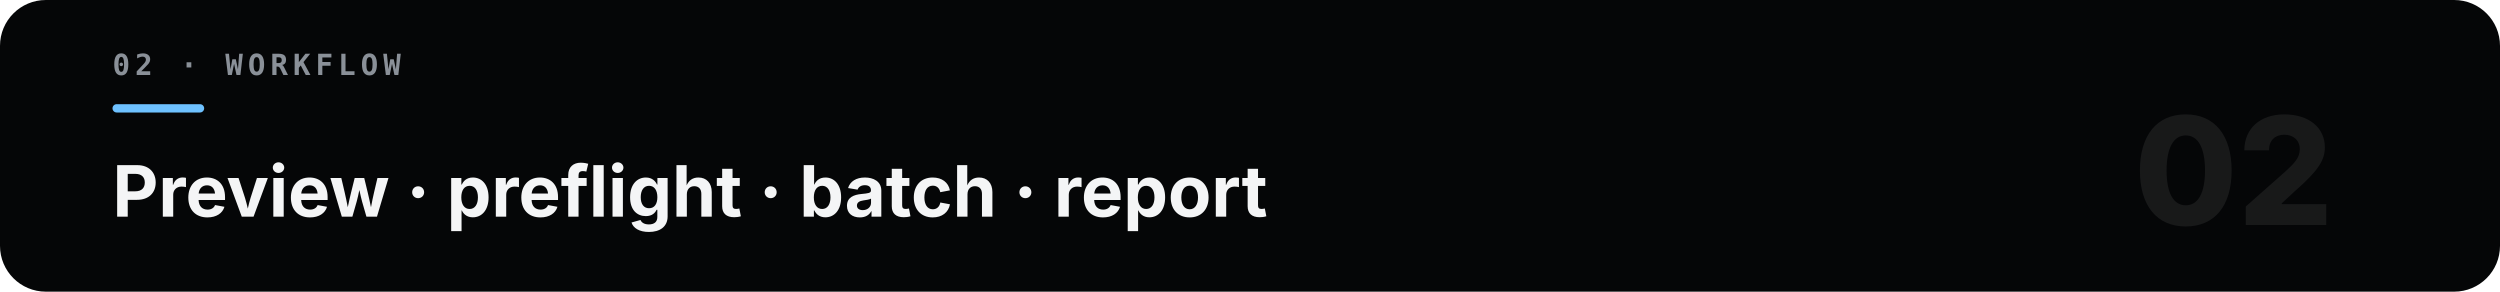
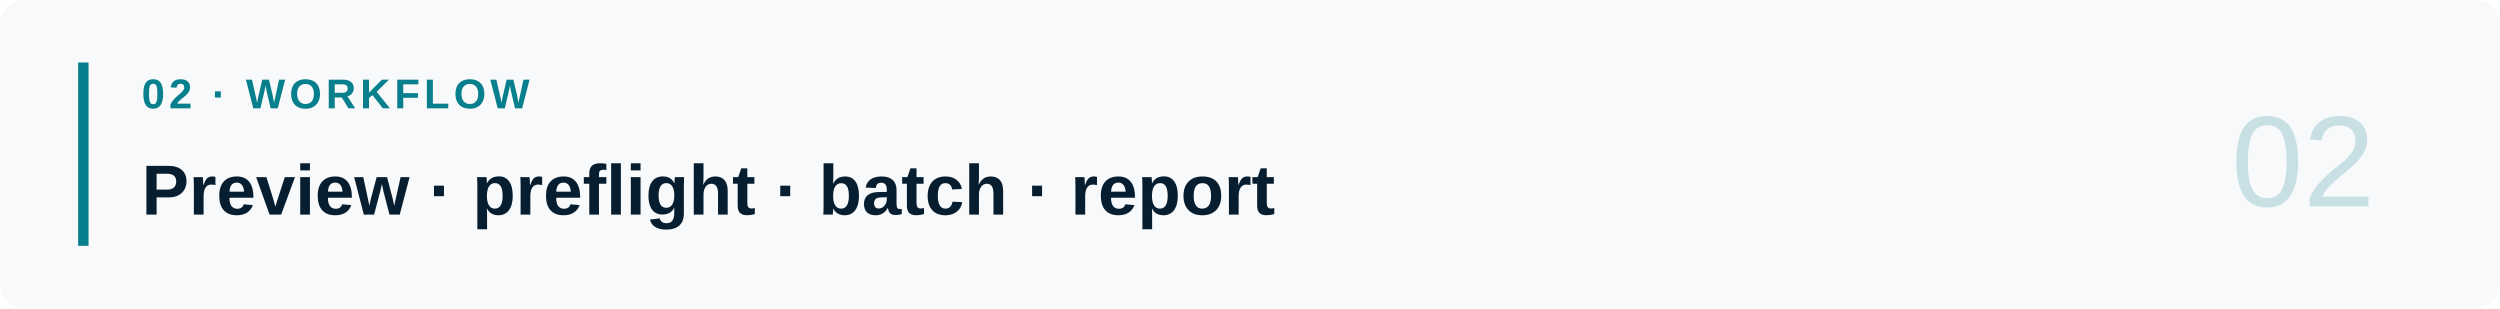
- <svg xmlns="http://www.w3.org/2000/svg" width="1200" height="140" viewBox="0 0 1200 140" role="img" aria-labelledby="title desc">
-   <rect width="1200" height="140" rx="22" fill="#050607" />
-   <text x="54" y="36" fill="#8A9098" font-family="ui-monospace,SFMono-Regular,Menlo,monospace" font-size="14" font-weight="700" letter-spacing="2.4">02 · WORKFLOW</text>
-   <rect x="54" y="50" width="44" height="4" rx="2" fill="#6EC1FF" />
-   <text x="54" y="104" fill="#F4F5F6" font-family="-apple-system,BlinkMacSystemFont,'Segoe UI',sans-serif" font-size="34" font-weight="740">Preview · preflight · batch · report</text>
-   <text x="1120" y="108" text-anchor="end" fill="#F4F5F6" fill-opacity="0.08" font-family="-apple-system,BlinkMacSystemFont,'Segoe UI',sans-serif" font-size="72" font-weight="800">02</text>
+ <svg xmlns="http://www.w3.org/2000/svg" width="1200" height="148" viewBox="0 0 1200 148" role="img" aria-labelledby="title desc">
+   <rect width="1200" height="148" rx="12" fill="#F7F9FA" />
+   <path d="M40 30V118" stroke="#087F8C" stroke-width="5" />
+   <g font-family="Segoe UI,Arial,sans-serif">
+     <text x="68" y="52" fill="#087F8C" font-size="20" font-weight="600" letter-spacing="2">02 · WORKFLOW</text>
+     <text x="68" y="103" fill="#071E31" font-size="34" font-weight="600">Preview · preflight · batch · report</text>
+     <text x="1140" y="99" text-anchor="end" fill="#087F8C" font-size="62" font-weight="300" opacity="0.20">02</text>
+   </g>
</svg>
